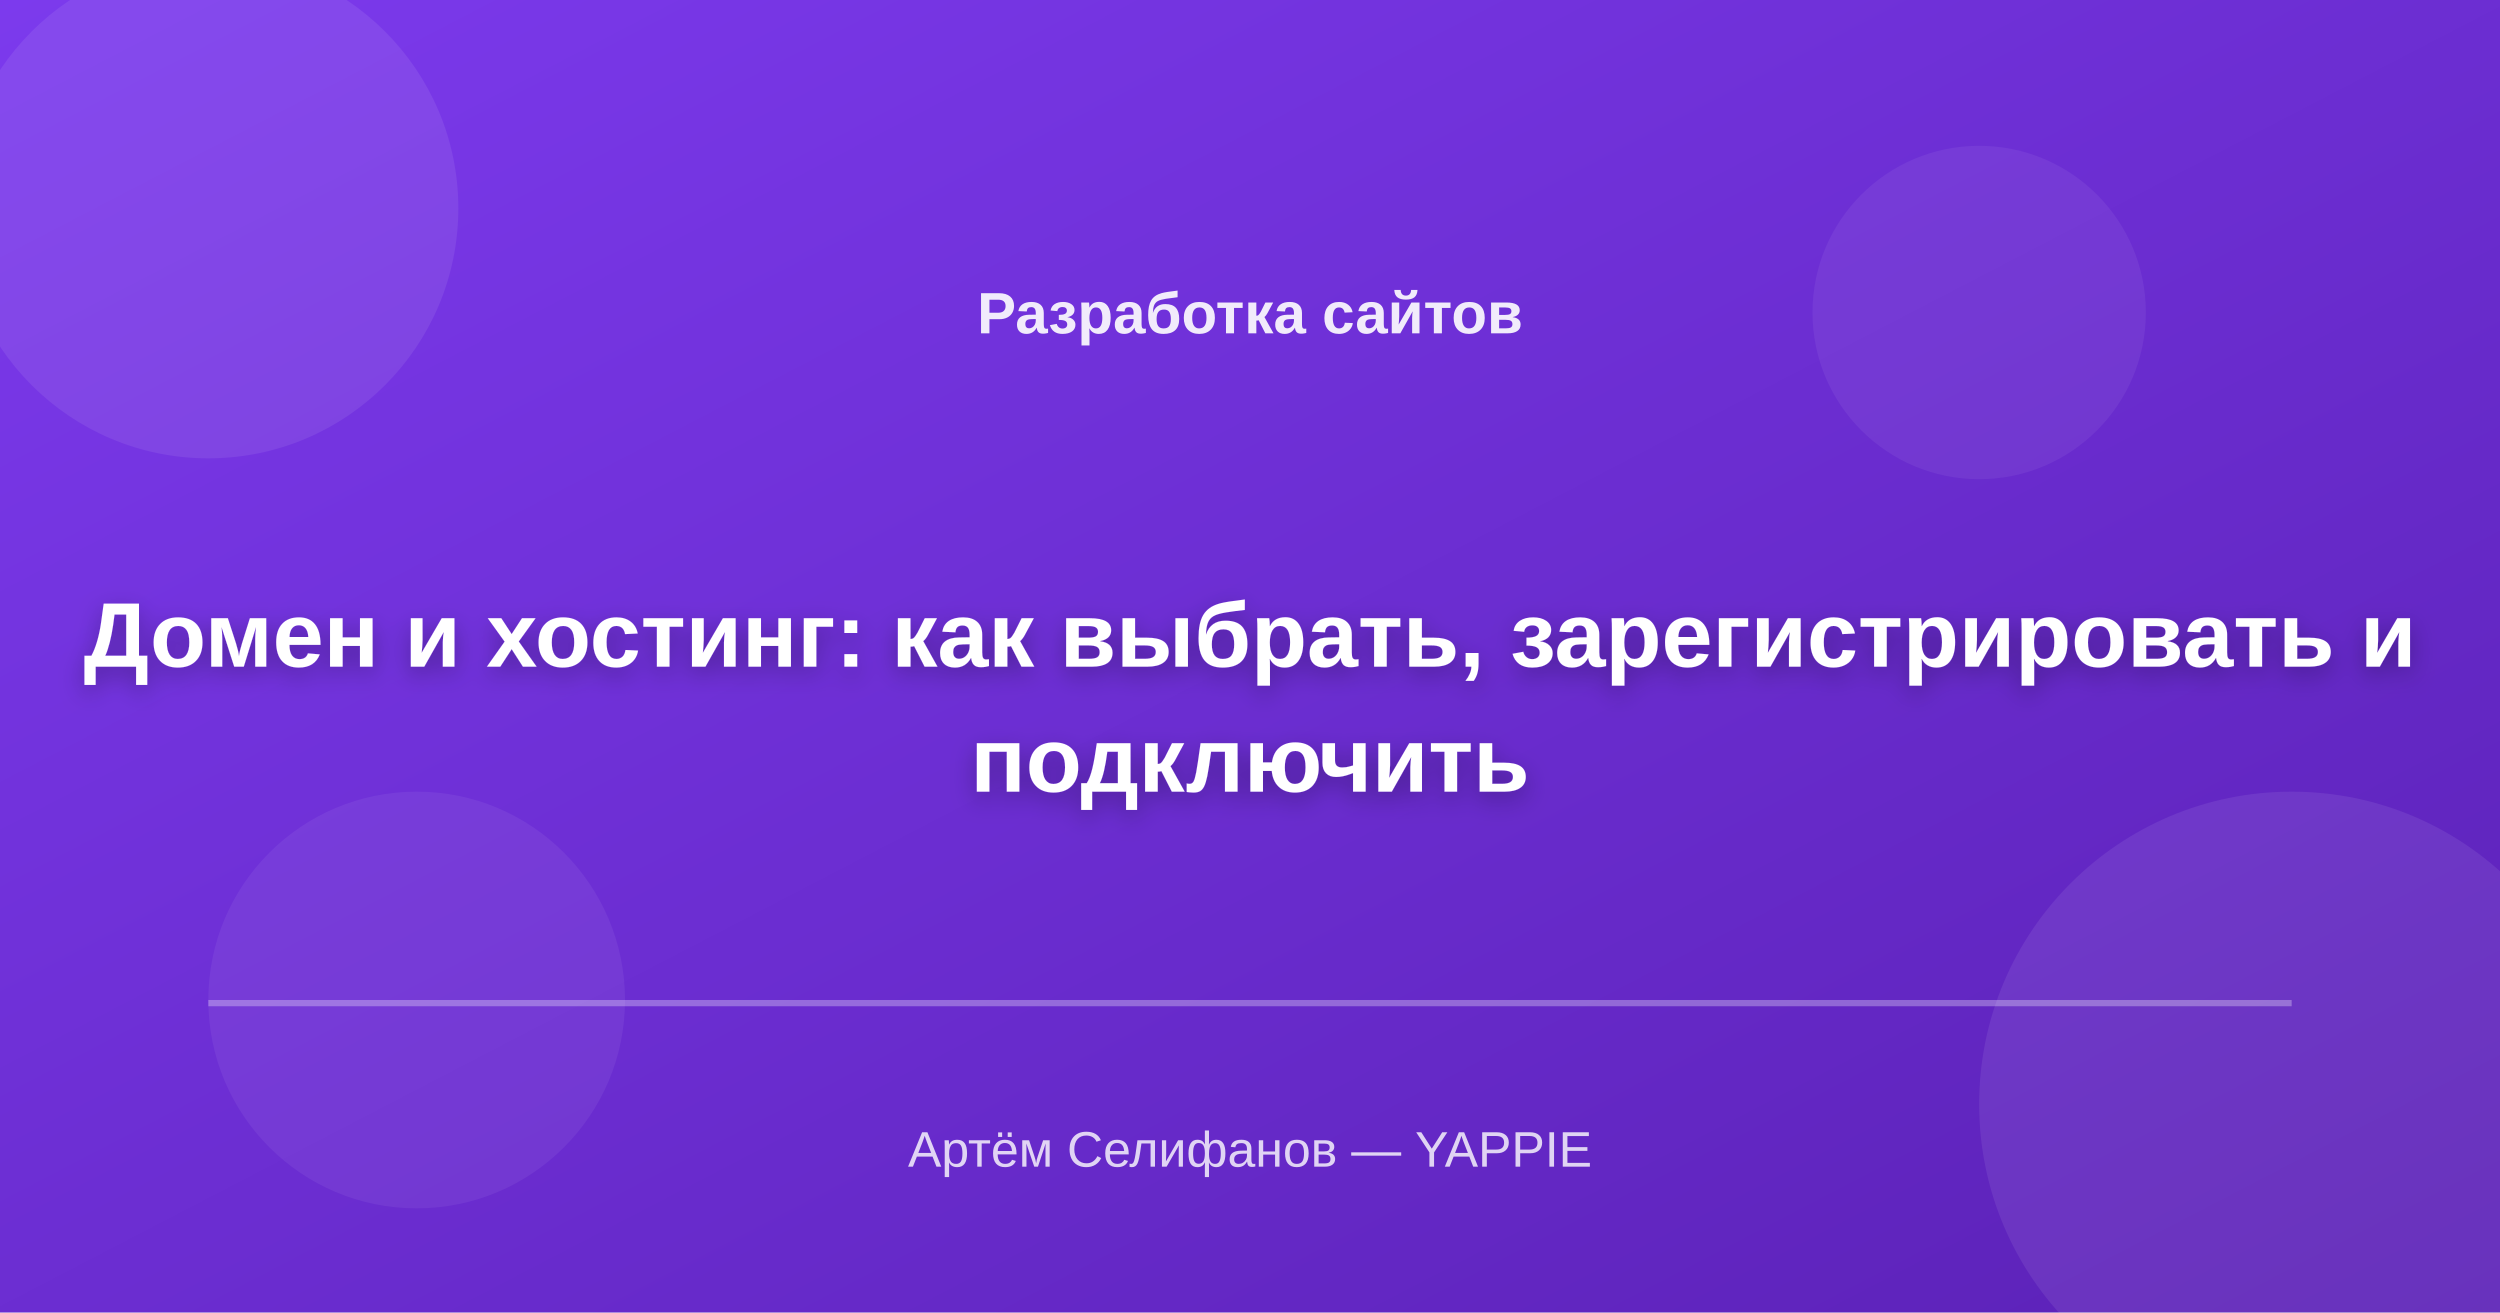
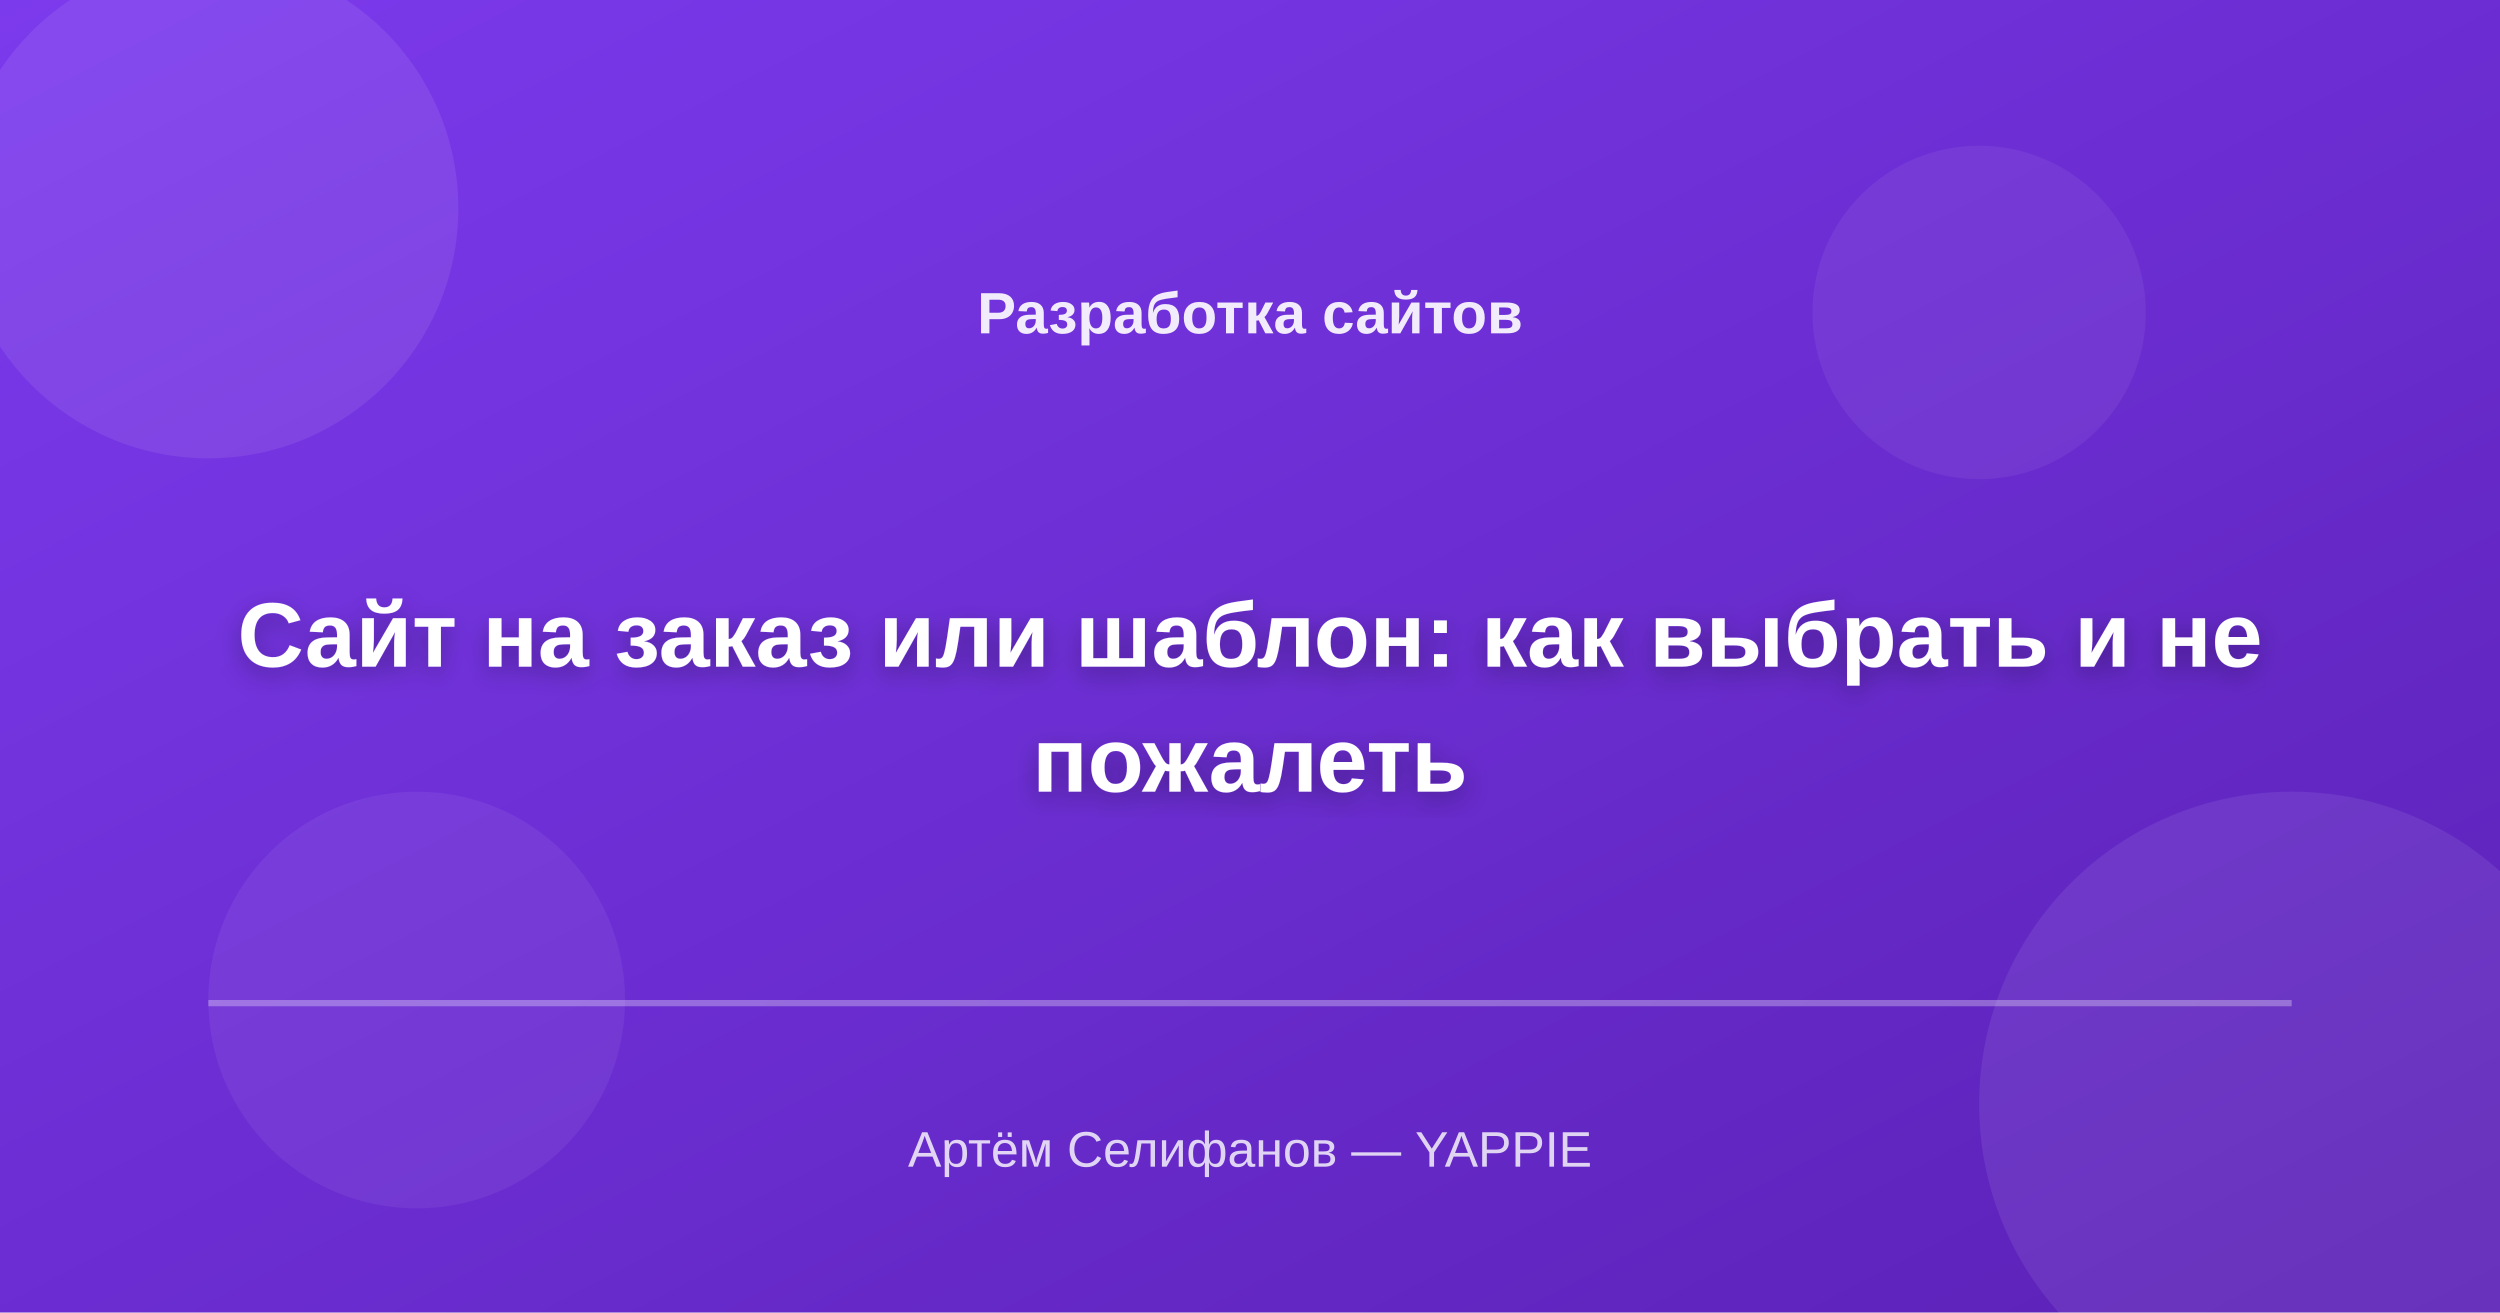
<svg xmlns="http://www.w3.org/2000/svg" width="1200" height="630">
  <defs>
    <linearGradient id="grad" x1="0%" y1="0%" x2="100%" y2="100%">
      <stop offset="0%" style="stop-color:#7c3aed;stop-opacity:1" />
      <stop offset="100%" style="stop-color:#5b21b6;stop-opacity:1" />
    </linearGradient>
    <filter id="shadow" x="-50%" y="-50%" width="200%" height="200%">
      <feDropShadow dx="0" dy="4" stdDeviation="6" flood-opacity="0.3" />
    </filter>
  </defs>
  <rect width="1200" height="630" fill="url(#grad)" />
  <circle cx="100" cy="100" r="120" fill="white" opacity="0.08" />
  <circle cx="1100" cy="530" r="150" fill="white" opacity="0.08" />
  <circle cx="950" cy="150" r="80" fill="white" opacity="0.06" />
  <circle cx="200" cy="480" r="100" fill="white" opacity="0.06" />
  <rect x="100" y="480" width="1000" height="3" fill="white" opacity="0.3" />
  <text x="600" y="160" font-family="Arial, Helvetica, sans-serif" font-size="28" font-weight="600" fill="white" text-anchor="middle" opacity="0.9">
    Разработка сайтов
  </text>
  <text x="600" y="320" font-family="Arial, Helvetica, sans-serif" font-size="44" font-weight="bold" fill="white" text-anchor="middle" filter="url(#shadow)">
-     Домен и хостинг: как выбрать, зарегистрировать и
+     Сайт на заказ или шаблон: как выбрать и не
  </text>
  <text x="600" y="380" font-family="Arial, Helvetica, sans-serif" font-size="44" font-weight="bold" fill="white" text-anchor="middle" filter="url(#shadow)">
-     подключить
+     пожалеть
  </text>
  <text x="600" y="560" font-family="Arial, Helvetica, sans-serif" font-size="24" fill="white" text-anchor="middle" opacity="0.8">
    Артём Селифанов — YAPPIE
  </text>
</svg>
